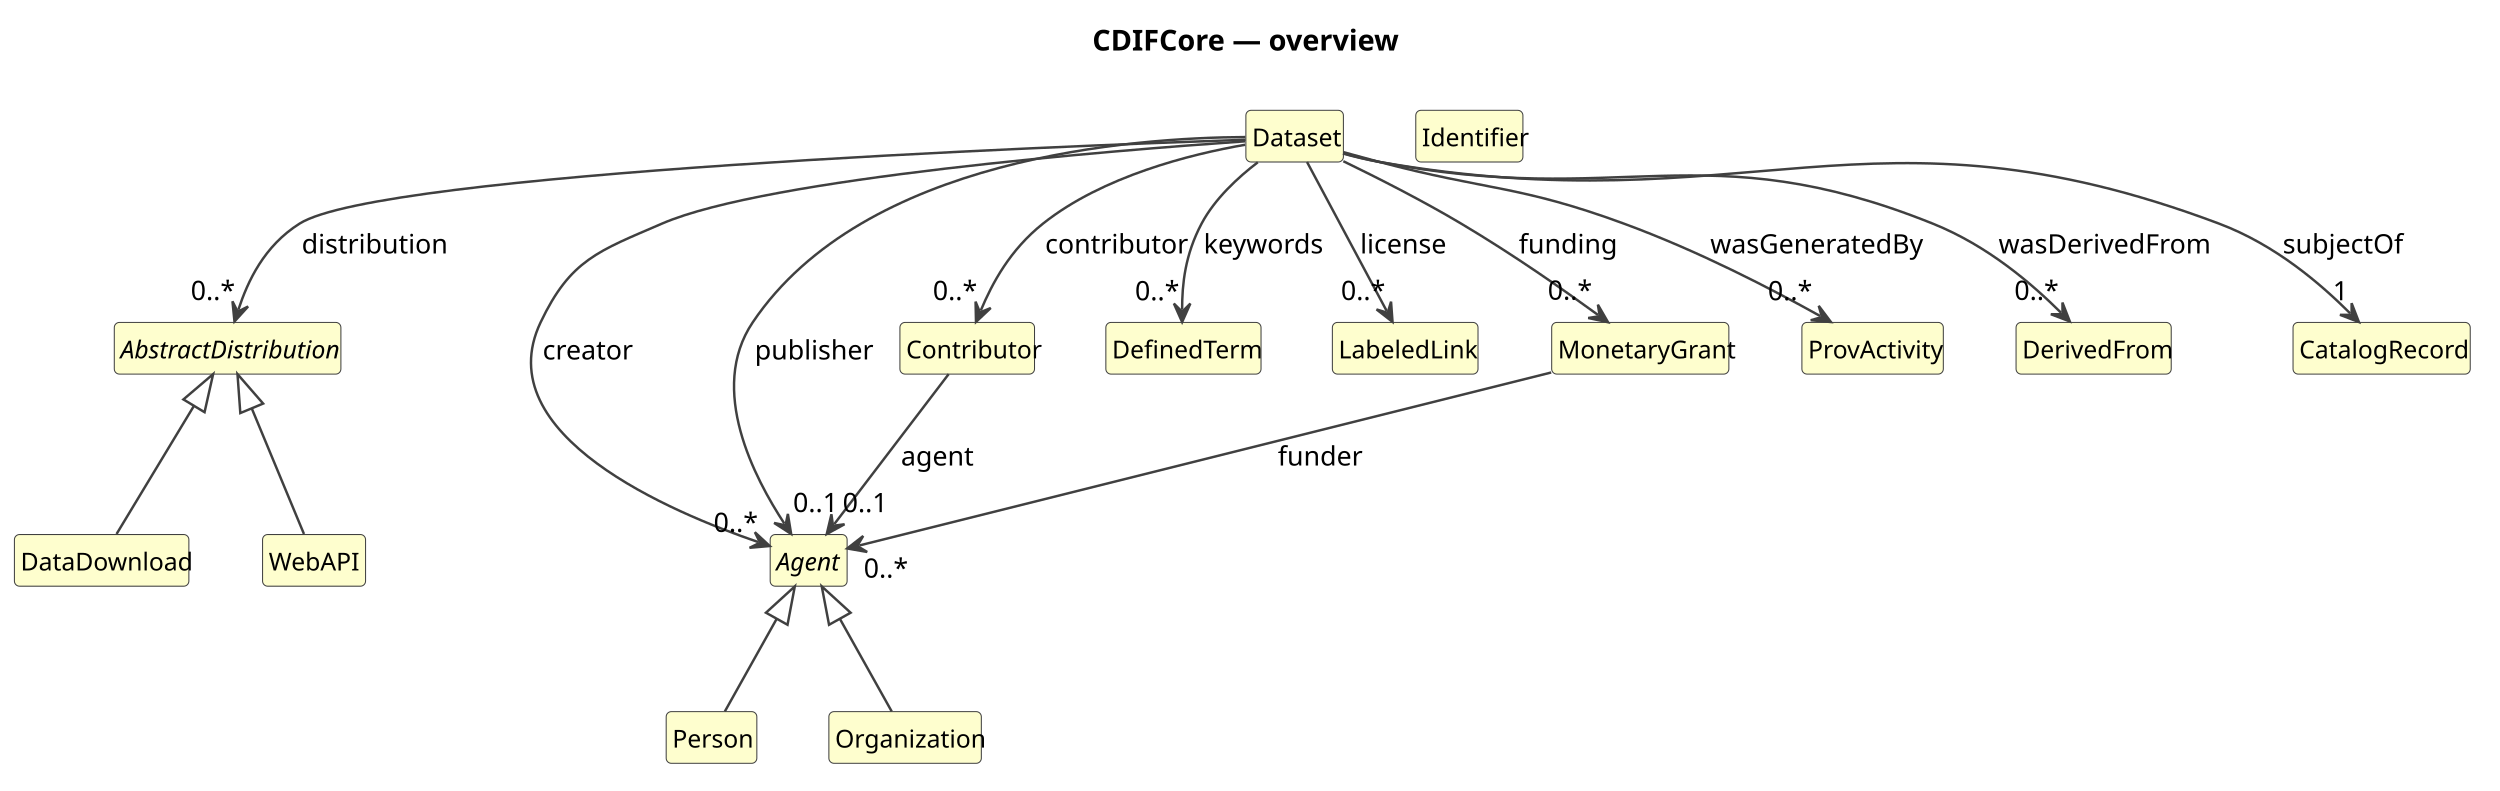
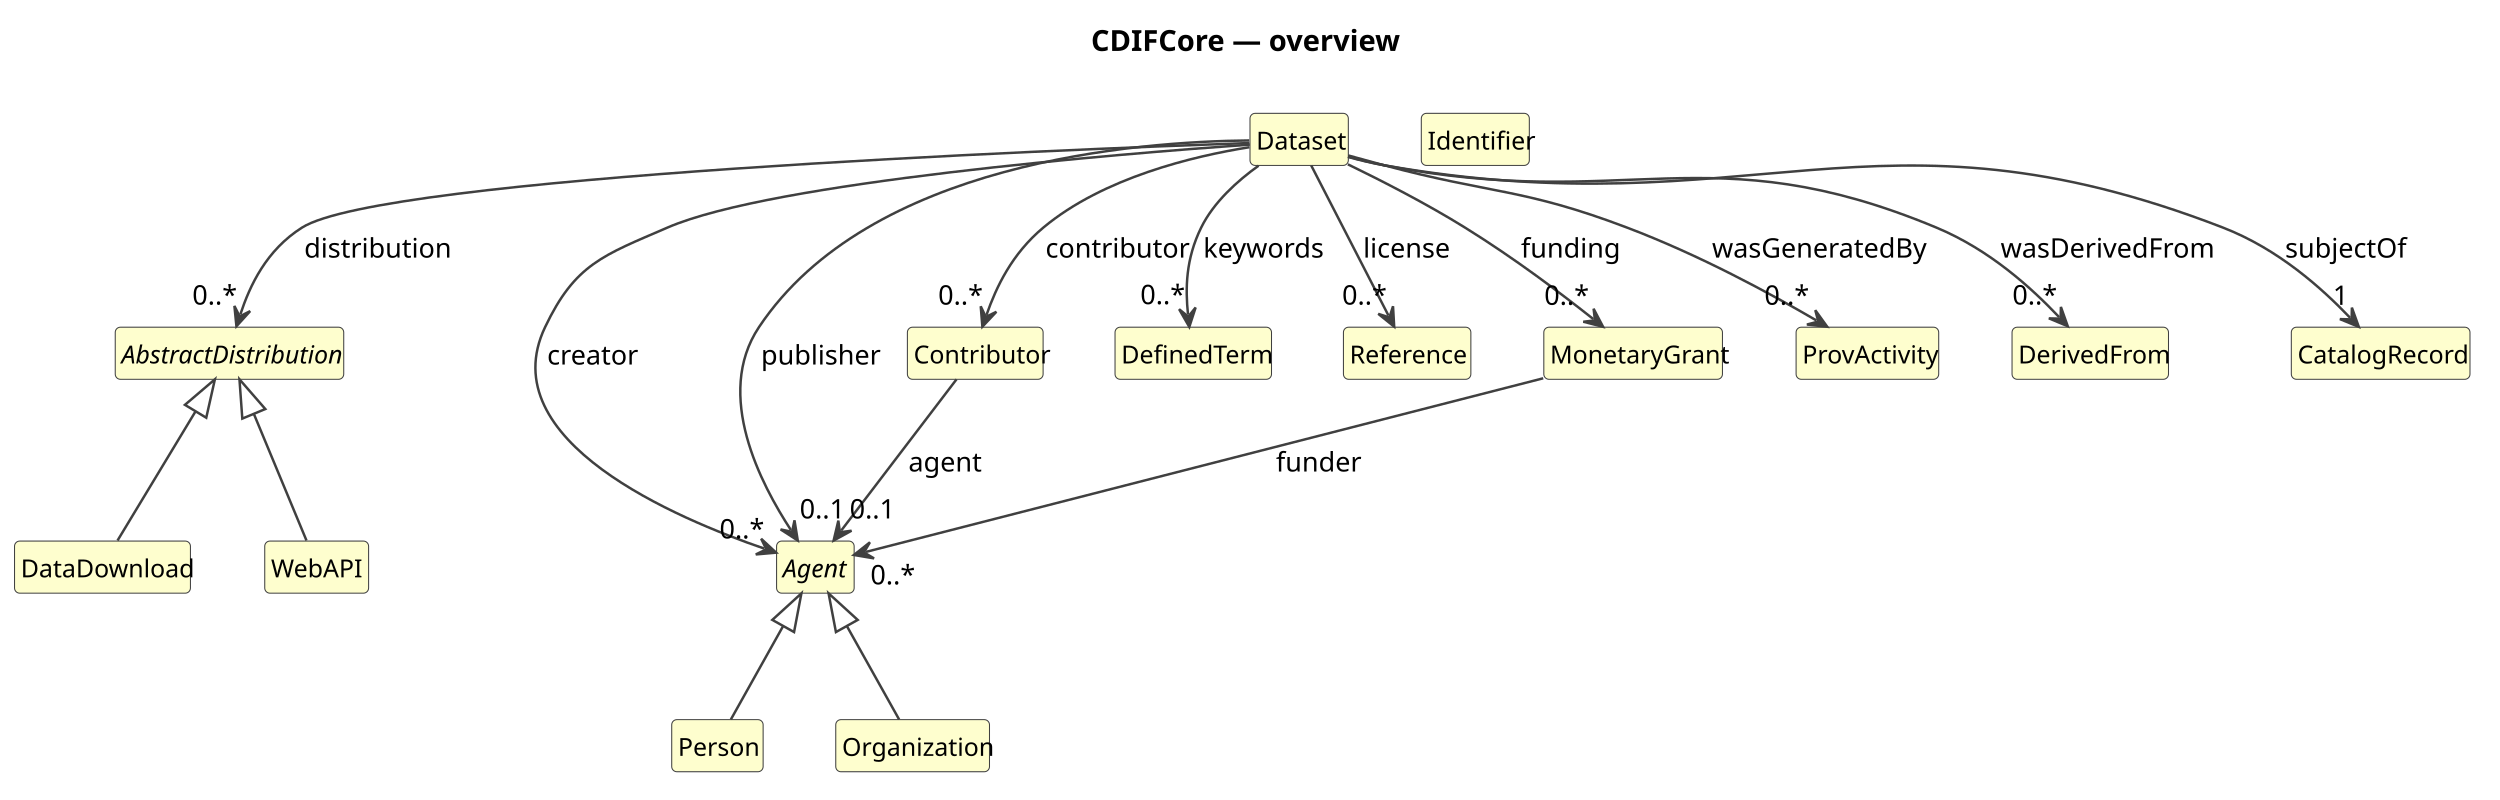
- <svg xmlns="http://www.w3.org/2000/svg" contentStyleType="text/css" data-diagram-type="CLASS" height="384px" preserveAspectRatio="none" style="width:1214px;height:384px;background:#FFFFFF;" version="1.1" viewBox="0 0 1214 384" width="1214px" zoomAndPan="magnify">
+ <svg xmlns="http://www.w3.org/2000/svg" contentStyleType="text/css" data-diagram-type="CLASS" height="385px" preserveAspectRatio="none" style="width:1204px;height:385px;background:#FFFFFF;" version="1.1" viewBox="0 0 1204 385" width="1204px" zoomAndPan="magnify">
  <defs />
  <g>
    <g class="title" data-source-line="1">
-       <text fill="#000000" font-family="sans-serif" font-size="14" font-weight="700" lengthAdjust="spacing" textLength="146.699" x="530.423" y="24.533">CDIFCore — overview</text>
+       <text fill="#000000" font-family="sans-serif" font-size="14" font-weight="700" lengthAdjust="spacing" textLength="146.699" x="525.423" y="24.533">CDIFCore — overview</text>
    </g>
    <g class="entity" data-qualified-name="Dataset" data-source-line="12" id="ent0002">
-       <rect fill="#FEFECE" height="25.094" rx="2.5" ry="2.5" style="stroke:#404040;stroke-width:0.5;" width="47.355" x="605" y="53.569" />
-       <text fill="#000000" font-family="sans-serif" font-size="12" lengthAdjust="spacing" textLength="41.355" x="608" y="71.026">Dataset</text>
+       <rect fill="#FEFECE" height="25.094" rx="2.5" ry="2.5" style="stroke:#404040;stroke-width:0.5;" width="47.355" x="602" y="54.579" />
+       <text fill="#000000" font-family="sans-serif" font-size="12" lengthAdjust="spacing" textLength="41.355" x="605" y="72.036">Dataset</text>
    </g>
    <g class="entity" data-qualified-name="AbstractDistribution" data-source-line="13" id="ent0003">
-       <rect fill="#FEFECE" height="25.094" rx="2.5" ry="2.5" style="stroke:#404040;stroke-width:0.5;" width="110.039" x="55.5" y="156.569" />
-       <text fill="#000000" font-family="sans-serif" font-size="12" font-style="italic" lengthAdjust="spacing" textLength="104.039" x="58.5" y="174.026">AbstractDistribution</text>
+       <rect fill="#FEFECE" height="25.094" rx="2.5" ry="2.5" style="stroke:#404040;stroke-width:0.5;" width="110.039" x="55.5" y="157.579" />
+       <text fill="#000000" font-family="sans-serif" font-size="12" font-style="italic" lengthAdjust="spacing" textLength="104.039" x="58.5" y="175.036">AbstractDistribution</text>
    </g>
    <g class="entity" data-qualified-name="DataDownload" data-source-line="14" id="ent0004">
-       <rect fill="#FEFECE" height="25.094" rx="2.5" ry="2.5" style="stroke:#404040;stroke-width:0.5;" width="84.715" x="7" y="259.569" />
-       <text fill="#000000" font-family="sans-serif" font-size="12" lengthAdjust="spacing" textLength="78.715" x="10" y="277.026">DataDownload</text>
+       <rect fill="#FEFECE" height="25.094" rx="2.5" ry="2.5" style="stroke:#404040;stroke-width:0.5;" width="84.715" x="7" y="260.579" />
+       <text fill="#000000" font-family="sans-serif" font-size="12" lengthAdjust="spacing" textLength="78.715" x="10" y="278.036">DataDownload</text>
    </g>
    <g class="entity" data-qualified-name="WebAPI" data-source-line="15" id="ent0005">
-       <rect fill="#FEFECE" height="25.094" rx="2.5" ry="2.5" style="stroke:#404040;stroke-width:0.5;" width="50.016" x="127.5" y="259.569" />
-       <text fill="#000000" font-family="sans-serif" font-size="12" lengthAdjust="spacing" textLength="44.016" x="130.5" y="277.026">WebAPI</text>
+       <rect fill="#FEFECE" height="25.094" rx="2.5" ry="2.5" style="stroke:#404040;stroke-width:0.5;" width="50.016" x="127.5" y="260.579" />
+       <text fill="#000000" font-family="sans-serif" font-size="12" lengthAdjust="spacing" textLength="44.016" x="130.5" y="278.036">WebAPI</text>
    </g>
    <g class="entity" data-qualified-name="Agent" data-source-line="16" id="ent0006">
-       <rect fill="#FEFECE" height="25.094" rx="2.5" ry="2.5" style="stroke:#404040;stroke-width:0.5;" width="37.359" x="374" y="259.569" />
-       <text fill="#000000" font-family="sans-serif" font-size="12" font-style="italic" lengthAdjust="spacing" textLength="31.359" x="377" y="277.026">Agent</text>
+       <rect fill="#FEFECE" height="25.094" rx="2.5" ry="2.5" style="stroke:#404040;stroke-width:0.5;" width="37.359" x="374" y="260.579" />
+       <text fill="#000000" font-family="sans-serif" font-size="12" font-style="italic" lengthAdjust="spacing" textLength="31.359" x="377" y="278.036">Agent</text>
    </g>
    <g class="entity" data-qualified-name="Person" data-source-line="17" id="ent0007">
-       <rect fill="#FEFECE" height="25.094" rx="2.5" ry="2.5" style="stroke:#404040;stroke-width:0.5;" width="44.022" x="323.5" y="345.569" />
-       <text fill="#000000" font-family="sans-serif" font-size="12" lengthAdjust="spacing" textLength="38.022" x="326.5" y="363.026">Person</text>
+       <rect fill="#FEFECE" height="25.094" rx="2.5" ry="2.5" style="stroke:#404040;stroke-width:0.5;" width="44.022" x="323.5" y="346.579" />
+       <text fill="#000000" font-family="sans-serif" font-size="12" lengthAdjust="spacing" textLength="38.022" x="326.5" y="364.036">Person</text>
    </g>
    <g class="entity" data-qualified-name="Organization" data-source-line="18" id="ent0008">
-       <rect fill="#FEFECE" height="25.094" rx="2.5" ry="2.5" style="stroke:#404040;stroke-width:0.5;" width="74.039" x="402.5" y="345.569" />
-       <text fill="#000000" font-family="sans-serif" font-size="12" lengthAdjust="spacing" textLength="68.039" x="405.5" y="363.026">Organization</text>
+       <rect fill="#FEFECE" height="25.094" rx="2.5" ry="2.5" style="stroke:#404040;stroke-width:0.5;" width="74.039" x="402.5" y="346.579" />
+       <text fill="#000000" font-family="sans-serif" font-size="12" lengthAdjust="spacing" textLength="68.039" x="405.5" y="364.036">Organization</text>
    </g>
    <g class="entity" data-qualified-name="Contributor" data-source-line="19" id="ent0009">
-       <rect fill="#FEFECE" height="25.094" rx="2.5" ry="2.5" style="stroke:#404040;stroke-width:0.5;" width="65.361" x="437" y="156.569" />
-       <text fill="#000000" font-family="sans-serif" font-size="12" lengthAdjust="spacing" textLength="59.361" x="440" y="174.026">Contributor</text>
+       <rect fill="#FEFECE" height="25.094" rx="2.5" ry="2.5" style="stroke:#404040;stroke-width:0.5;" width="65.361" x="437" y="157.579" />
+       <text fill="#000000" font-family="sans-serif" font-size="12" lengthAdjust="spacing" textLength="59.361" x="440" y="175.036">Contributor</text>
    </g>
    <g class="entity" data-qualified-name="DefinedTerm" data-source-line="20" id="ent0010">
-       <rect fill="#FEFECE" height="25.094" rx="2.5" ry="2.5" style="stroke:#404040;stroke-width:0.5;" width="75.357" x="537" y="156.569" />
-       <text fill="#000000" font-family="sans-serif" font-size="12" lengthAdjust="spacing" textLength="69.357" x="540" y="174.026">DefinedTerm</text>
+       <rect fill="#FEFECE" height="25.094" rx="2.5" ry="2.5" style="stroke:#404040;stroke-width:0.5;" width="75.357" x="537" y="157.579" />
+       <text fill="#000000" font-family="sans-serif" font-size="12" lengthAdjust="spacing" textLength="69.357" x="540" y="175.036">DefinedTerm</text>
    </g>
    <g class="entity" data-qualified-name="Identifier" data-source-line="21" id="ent0011">
-       <rect fill="#FEFECE" height="25.094" rx="2.5" ry="2.5" style="stroke:#404040;stroke-width:0.5;" width="52.025" x="687.5" y="53.569" />
-       <text fill="#000000" font-family="sans-serif" font-size="12" lengthAdjust="spacing" textLength="46.025" x="690.5" y="71.026">Identifier</text>
+       <rect fill="#FEFECE" height="25.094" rx="2.5" ry="2.5" style="stroke:#404040;stroke-width:0.5;" width="52.025" x="684.5" y="54.579" />
+       <text fill="#000000" font-family="sans-serif" font-size="12" lengthAdjust="spacing" textLength="46.025" x="687.5" y="72.036">Identifier</text>
    </g>
-     <g class="entity" data-qualified-name="LabeledLink" data-source-line="22" id="ent0012">
-       <rect fill="#FEFECE" height="25.094" rx="2.5" ry="2.5" style="stroke:#404040;stroke-width:0.5;" width="70.723" x="647" y="156.569" />
-       <text fill="#000000" font-family="sans-serif" font-size="12" lengthAdjust="spacing" textLength="64.723" x="650" y="174.026">LabeledLink</text>
+     <g class="entity" data-qualified-name="Reference" data-source-line="22" id="ent0012">
+       <rect fill="#FEFECE" height="25.094" rx="2.5" ry="2.5" style="stroke:#404040;stroke-width:0.5;" width="61.365" x="647" y="157.579" />
+       <text fill="#000000" font-family="sans-serif" font-size="12" lengthAdjust="spacing" textLength="55.365" x="650" y="175.036">Reference</text>
    </g>
    <g class="entity" data-qualified-name="MonetaryGrant" data-source-line="23" id="ent0013">
-       <rect fill="#FEFECE" height="25.094" rx="2.5" ry="2.5" style="stroke:#404040;stroke-width:0.5;" width="86.033" x="753.5" y="156.569" />
-       <text fill="#000000" font-family="sans-serif" font-size="12" lengthAdjust="spacing" textLength="80.033" x="756.5" y="174.026">MonetaryGrant</text>
+       <rect fill="#FEFECE" height="25.094" rx="2.5" ry="2.5" style="stroke:#404040;stroke-width:0.5;" width="86.033" x="743.5" y="157.579" />
+       <text fill="#000000" font-family="sans-serif" font-size="12" lengthAdjust="spacing" textLength="80.033" x="746.5" y="175.036">MonetaryGrant</text>
    </g>
    <g class="entity" data-qualified-name="ProvActivity" data-source-line="24" id="ent0014">
-       <rect fill="#FEFECE" height="25.094" rx="2.5" ry="2.5" style="stroke:#404040;stroke-width:0.5;" width="68.678" x="875" y="156.569" />
-       <text fill="#000000" font-family="sans-serif" font-size="12" lengthAdjust="spacing" textLength="62.678" x="878" y="174.026">ProvActivity</text>
+       <rect fill="#FEFECE" height="25.094" rx="2.5" ry="2.5" style="stroke:#404040;stroke-width:0.5;" width="68.678" x="865" y="157.579" />
+       <text fill="#000000" font-family="sans-serif" font-size="12" lengthAdjust="spacing" textLength="62.678" x="868" y="175.036">ProvActivity</text>
    </g>
    <g class="entity" data-qualified-name="DerivedFrom" data-source-line="25" id="ent0015">
-       <rect fill="#FEFECE" height="25.094" rx="2.5" ry="2.5" style="stroke:#404040;stroke-width:0.5;" width="75.346" x="979" y="156.569" />
-       <text fill="#000000" font-family="sans-serif" font-size="12" lengthAdjust="spacing" textLength="69.346" x="982" y="174.026">DerivedFrom</text>
+       <rect fill="#FEFECE" height="25.094" rx="2.5" ry="2.5" style="stroke:#404040;stroke-width:0.5;" width="75.346" x="969" y="157.579" />
+       <text fill="#000000" font-family="sans-serif" font-size="12" lengthAdjust="spacing" textLength="69.346" x="972" y="175.036">DerivedFrom</text>
    </g>
    <g class="entity" data-qualified-name="CatalogRecord" data-source-line="26" id="ent0016">
-       <rect fill="#FEFECE" height="25.094" rx="2.5" ry="2.5" style="stroke:#404040;stroke-width:0.5;" width="86.045" x="1113.5" y="156.569" />
-       <text fill="#000000" font-family="sans-serif" font-size="12" lengthAdjust="spacing" textLength="80.045" x="1116.5" y="174.026">CatalogRecord</text>
+       <rect fill="#FEFECE" height="25.094" rx="2.5" ry="2.5" style="stroke:#404040;stroke-width:0.5;" width="86.045" x="1103.5" y="157.579" />
+       <text fill="#000000" font-family="sans-serif" font-size="12" lengthAdjust="spacing" textLength="80.045" x="1106.5" y="175.036">CatalogRecord</text>
    </g>
    <g class="link" data-entity-1="ent0003" data-entity-2="ent0004" data-link-type="extension" data-source-line="27" id="lnk17">
-       <path codeLine="27" d="M94.194,197.067 C82.493,216.437 68.38,239.809 56.6,259.309" fill="none" id="AbstractDistribution-backto-DataDownload" style="stroke:#404040;stroke-width:1.2;" />
-       <polygon fill="none" points="103.5,181.659,89.058,193.965,99.329,200.169,103.5,181.659" style="stroke:#404040;stroke-width:1.2;" />
+       <path codeLine="27" d="M94.194,198.077 C82.493,217.447 68.38,240.819 56.6,260.319" fill="none" id="AbstractDistribution-backto-DataDownload" style="stroke:#404040;stroke-width:1.2;" />
+       <polygon fill="none" points="103.5,182.669,89.058,194.975,99.329,201.179,103.5,182.669" style="stroke:#404040;stroke-width:1.2;" />
    </g>
    <g class="link" data-entity-1="ent0003" data-entity-2="ent0005" data-link-type="extension" data-source-line="28" id="lnk18">
-       <path codeLine="28" d="M122.235,198.278 C130.295,217.648 139.5,239.809 147.61,259.309" fill="none" id="AbstractDistribution-backto-WebAPI" style="stroke:#404040;stroke-width:1.2;" />
-       <polygon fill="none" points="115.32,181.659,116.696,200.583,127.775,195.973,115.32,181.659" style="stroke:#404040;stroke-width:1.2;" />
+       <path codeLine="28" d="M122.235,199.288 C130.295,218.658 139.5,240.819 147.61,260.319" fill="none" id="AbstractDistribution-backto-WebAPI" style="stroke:#404040;stroke-width:1.2;" />
+       <polygon fill="none" points="115.32,182.669,116.696,201.593,127.775,196.983,115.32,182.669" style="stroke:#404040;stroke-width:1.2;" />
    </g>
    <g class="link" data-entity-1="ent0006" data-entity-2="ent0007" data-link-type="extension" data-source-line="29" id="lnk19">
-       <path codeLine="29" d="M377.179,300.462 C368.209,316.512 360.93,329.489 351.98,345.489" fill="none" id="Agent-backto-Person" style="stroke:#404040;stroke-width:1.2;" />
-       <polygon fill="none" points="385.96,284.749,371.941,297.535,382.416,303.389,385.96,284.749" style="stroke:#404040;stroke-width:1.2;" />
+       <path codeLine="29" d="M377.179,301.472 C368.209,317.522 360.93,330.499 351.98,346.499" fill="none" id="Agent-backto-Person" style="stroke:#404040;stroke-width:1.2;" />
+       <polygon fill="none" points="385.96,285.759,371.941,298.545,382.416,304.399,385.96,285.759" style="stroke:#404040;stroke-width:1.2;" />
    </g>
    <g class="link" data-entity-1="ent0006" data-entity-2="ent0008" data-link-type="extension" data-source-line="30" id="lnk20">
-       <path codeLine="30" d="M407.821,300.462 C416.791,316.512 424.07,329.489 433.02,345.489" fill="none" id="Agent-backto-Organization" style="stroke:#404040;stroke-width:1.2;" />
-       <polygon fill="none" points="399.04,284.749,402.584,303.389,413.059,297.535,399.04,284.749" style="stroke:#404040;stroke-width:1.2;" />
+       <path codeLine="30" d="M407.821,301.472 C416.791,317.522 424.07,330.499 433.02,346.499" fill="none" id="Agent-backto-Organization" style="stroke:#404040;stroke-width:1.2;" />
+       <polygon fill="none" points="399.04,285.759,402.584,304.399,413.059,298.545,399.04,285.759" style="stroke:#404040;stroke-width:1.2;" />
    </g>
    <g class="link" data-entity-1="ent0002" data-entity-2="ent0003" data-link-type="dependency" data-source-line="31" id="lnk21">
-       <path codeLine="31" d="M604.86,67.839 C513.22,70.979 184.66,83.889 145.5,108.569 C128.26,119.429 120.373,136.412 115.743,150.422" fill="none" id="Dataset-to-AbstractDistribution" style="stroke:#404040;stroke-width:1.2;" />
-       <polygon fill="#404040" points="113.86,156.119,120.482,148.829,115.429,151.372,112.886,146.319,113.86,156.119" style="stroke:#404040;stroke-width:1.2;" />
-       <text fill="#000000" font-family="sans-serif" font-size="13" lengthAdjust="spacing" textLength="62.867" x="146.5" y="123.064">distribution</text>
-       <text fill="#000000" font-family="sans-serif" font-size="13" lengthAdjust="spacing" textLength="19.513" x="92.609" y="145.677">0..*</text>
+       <path codeLine="31" d="M601.69,68.869 C510.19,72.059 184.37,85.069 145.5,109.579 C128.27,120.449 120.373,137.422 115.743,151.432" fill="none" id="Dataset-to-AbstractDistribution" style="stroke:#404040;stroke-width:1.2;" />
+       <polygon fill="#404040" points="113.86,157.129,120.482,149.839,115.429,152.382,112.886,147.329,113.86,157.129" style="stroke:#404040;stroke-width:1.2;" />
+       <text fill="#000000" font-family="sans-serif" font-size="13" lengthAdjust="spacing" textLength="62.867" x="146.5" y="124.075">distribution</text>
+       <text fill="#000000" font-family="sans-serif" font-size="13" lengthAdjust="spacing" textLength="19.513" x="92.609" y="146.686">0..*</text>
    </g>
    <g class="link" data-entity-1="ent0002" data-entity-2="ent0006" data-link-type="dependency" data-source-line="32" id="lnk22">
-       <path codeLine="32" d="M604.68,68.619 C541.78,72.969 372.58,86.449 321.5,108.569 C290.48,121.999 277.02,126.039 262.5,156.569 C236.47,211.299 326.284,248.864 368.114,263.204" fill="none" id="Dataset-to-Agent" style="stroke:#404040;stroke-width:1.2;" />
-       <polygon fill="#404040" points="373.79,265.149,366.574,258.447,369.06,263.528,363.979,266.015,373.79,265.149" style="stroke:#404040;stroke-width:1.2;" />
-       <text fill="#000000" font-family="sans-serif" font-size="13" lengthAdjust="spacing" textLength="40.46" x="263.5" y="174.565">creator</text>
-       <text fill="#000000" font-family="sans-serif" font-size="13" lengthAdjust="spacing" textLength="19.513" x="346.526" y="258.3">0..*</text>
+       <path codeLine="32" d="M601.91,69.649 C539.62,74.049 372.08,87.639 321.5,109.579 C290.49,123.029 277.02,127.049 262.5,157.579 C236.47,212.309 326.284,249.874 368.114,264.214" fill="none" id="Dataset-to-Agent" style="stroke:#404040;stroke-width:1.2;" />
+       <polygon fill="#404040" points="373.79,266.159,366.574,259.457,369.06,264.538,363.979,267.025,373.79,266.159" style="stroke:#404040;stroke-width:1.2;" />
+       <text fill="#000000" font-family="sans-serif" font-size="13" lengthAdjust="spacing" textLength="40.46" x="263.5" y="175.575">creator</text>
+       <text fill="#000000" font-family="sans-serif" font-size="13" lengthAdjust="spacing" textLength="19.513" x="346.526" y="259.31">0..*</text>
    </g>
    <g class="link" data-entity-1="ent0002" data-entity-2="ent0006" data-link-type="dependency" data-source-line="34" id="lnk24">
-       <path codeLine="34" d="M604.79,66.549 C550.88,66.829 419.62,76.139 365.5,156.569 C343.61,189.109 366.452,232.221 380.892,254.261" fill="none" id="Dataset-to-Agent-1" style="stroke:#404040;stroke-width:1.2;" />
-       <polygon fill="#404040" points="384.18,259.279,382.594,249.559,381.44,255.097,375.902,253.943,384.18,259.279" style="stroke:#404040;stroke-width:1.2;" />
-       <text fill="#000000" font-family="sans-serif" font-size="13" lengthAdjust="spacing" textLength="52.755" x="366.5" y="174.565">publisher</text>
-       <text fill="#000000" font-family="sans-serif" font-size="13" lengthAdjust="spacing" textLength="21.684" x="385.102" y="248.639">0..1</text>
+       <path codeLine="34" d="M601.62,67.639 C548,68.139 418.57,77.919 365.5,157.579 C343.76,190.209 366.538,233.276 380.918,255.286" fill="none" id="Dataset-to-Agent-1" style="stroke:#404040;stroke-width:1.2;" />
+       <polygon fill="#404040" points="384.2,260.309,382.626,250.587,381.465,256.124,375.929,254.963,384.2,260.309" style="stroke:#404040;stroke-width:1.2;" />
+       <text fill="#000000" font-family="sans-serif" font-size="13" lengthAdjust="spacing" textLength="52.755" x="366.5" y="175.575">publisher</text>
+       <text fill="#000000" font-family="sans-serif" font-size="13" lengthAdjust="spacing" textLength="21.684" x="385.13" y="249.677">0..1</text>
    </g>
    <g class="link" data-entity-1="ent0002" data-entity-2="ent0009" data-link-type="dependency" data-source-line="33" id="lnk23">
-       <path codeLine="33" d="M604.65,70.289 C578.25,74.879 535.58,85.469 506.5,108.569 C490.5,121.279 481.882,137.397 476.262,150.787" fill="none" id="Dataset-to-Contributor" style="stroke:#404040;stroke-width:1.2;" />
-       <polygon fill="#404040" points="473.94,156.319,481.111,149.569,475.875,151.709,473.735,146.473,473.94,156.319" style="stroke:#404040;stroke-width:1.2;" />
-       <text fill="#000000" font-family="sans-serif" font-size="13" lengthAdjust="spacing" textLength="61.42" x="507.5" y="123.064">contributor</text>
-       <text fill="#000000" font-family="sans-serif" font-size="13" lengthAdjust="spacing" textLength="19.513" x="452.977" y="145.695">0..*</text>
+       <path codeLine="33" d="M601.72,70.899 C574.94,75.159 531.41,85.479 502.5,109.579 C487.26,122.289 479.797,138.278 475.097,151.668" fill="none" id="Dataset-to-Contributor" style="stroke:#404040;stroke-width:1.2;" />
+       <polygon fill="#404040" points="473.11,157.329,479.865,150.162,474.766,152.612,472.317,147.512,473.11,157.329" style="stroke:#404040;stroke-width:1.2;" />
+       <text fill="#000000" font-family="sans-serif" font-size="13" lengthAdjust="spacing" textLength="61.42" x="503.5" y="124.075">contributor</text>
+       <text fill="#000000" font-family="sans-serif" font-size="13" lengthAdjust="spacing" textLength="19.513" x="451.821" y="146.705">0..*</text>
    </g>
    <g class="link" data-entity-1="ent0002" data-entity-2="ent0013" data-link-type="dependency" data-source-line="35" id="lnk25">
-       <path codeLine="35" d="M652.32,78.289 C668.69,86.229 690.76,97.419 709.5,108.569 C735.29,123.909 758.889,140.489 776.009,152.949" fill="none" id="Dataset-to-MonetaryGrant" style="stroke:#404040;stroke-width:1.2;" />
-       <polygon fill="#404040" points="780.86,156.479,775.937,147.949,776.817,153.537,771.229,154.417,780.86,156.479" style="stroke:#404040;stroke-width:1.2;" />
-       <text fill="#000000" font-family="sans-serif" font-size="13" lengthAdjust="spacing" textLength="42.65" x="737.5" y="123.064">funding</text>
-       <text fill="#000000" font-family="sans-serif" font-size="13" lengthAdjust="spacing" textLength="19.513" x="751.589" y="145.534">0..*</text>
+       <path codeLine="35" d="M649.13,79.139 C665.35,87.009 687.16,98.179 705.5,109.579 C729.81,124.679 751.506,141.135 767.346,153.675" fill="none" id="Dataset-to-MonetaryGrant" style="stroke:#404040;stroke-width:1.2;" />
+       <polygon fill="#404040" points="772.05,157.399,767.476,148.677,768.13,154.296,762.511,154.949,772.05,157.399" style="stroke:#404040;stroke-width:1.2;" />
+       <text fill="#000000" font-family="sans-serif" font-size="13" lengthAdjust="spacing" textLength="42.65" x="732.5" y="124.075">funding</text>
+       <text fill="#000000" font-family="sans-serif" font-size="13" lengthAdjust="spacing" textLength="19.513" x="743.714" y="146.803">0..*</text>
    </g>
    <g class="link" data-entity-1="ent0002" data-entity-2="ent0014" data-link-type="dependency" data-source-line="36" id="lnk26">
-       <path codeLine="36" d="M652.32,73.869 C657.94,75.439 663.93,77.089 669.5,78.569 C722.21,92.599 737.3,89.769 788.5,108.569 C825.2,122.049 860.266,140.343 883.856,153.463" fill="none" id="Dataset-to-ProvActivity" style="stroke:#404040;stroke-width:1.2;" />
-       <polygon fill="#404040" points="889.1,156.379,883.179,148.509,884.73,153.949,879.29,155.501,889.1,156.379" style="stroke:#404040;stroke-width:1.2;" />
-       <text fill="#000000" font-family="sans-serif" font-size="13" lengthAdjust="spacing" textLength="99.722" x="830.5" y="123.064">wasGeneratedBy</text>
-       <text fill="#000000" font-family="sans-serif" font-size="13" lengthAdjust="spacing" textLength="19.513" x="858.491" y="145.779">0..*</text>
+       <path codeLine="36" d="M649.32,74.859 C654.95,76.429 660.93,78.089 666.5,79.579 C718.35,93.499 733.31,90.549 783.5,109.579 C818.84,122.979 852.256,141.198 874.816,154.348" fill="none" id="Dataset-to-ProvActivity" style="stroke:#404040;stroke-width:1.2;" />
+       <polygon fill="#404040" points="880,157.369,874.239,149.381,875.68,154.851,870.21,156.293,880,157.369" style="stroke:#404040;stroke-width:1.2;" />
+       <text fill="#000000" font-family="sans-serif" font-size="13" lengthAdjust="spacing" textLength="99.722" x="824.5" y="124.075">wasGeneratedBy</text>
+       <text fill="#000000" font-family="sans-serif" font-size="13" lengthAdjust="spacing" textLength="19.513" x="849.746" y="146.761">0..*</text>
    </g>
    <g class="link" data-entity-1="ent0002" data-entity-2="ent0015" data-link-type="dependency" data-source-line="37" id="lnk27">
-       <path codeLine="37" d="M652.19,74.419 C657.82,75.969 663.84,77.469 669.5,78.569 C787.58,101.559 826.85,63.799 938.5,108.569 C965.37,119.349 986.691,137.823 1000.841,151.863" fill="none" id="Dataset-to-DerivedFrom" style="stroke:#404040;stroke-width:1.2;" />
-       <polygon fill="#404040" points="1005.1,156.089,1001.529,146.911,1001.551,152.568,995.894,152.59,1005.1,156.089" style="stroke:#404040;stroke-width:1.2;" />
-       <text fill="#000000" font-family="sans-serif" font-size="13" lengthAdjust="spacing" textLength="98.243" x="970.5" y="123.064">wasDerivedFrom</text>
-       <text fill="#000000" font-family="sans-serif" font-size="13" lengthAdjust="spacing" textLength="19.513" x="978.164" y="145.635">0..*</text>
+       <path codeLine="37" d="M649.19,75.419 C654.82,76.979 660.84,78.469 666.5,79.579 C783.27,102.389 822.68,63.829 932.5,109.579 C958.37,120.359 978.382,138.705 991.692,152.745" fill="none" id="Dataset-to-DerivedFrom" style="stroke:#404040;stroke-width:1.2;" />
+       <polygon fill="#404040" points="995.82,157.099,992.531,147.816,992.38,153.471,986.725,153.32,995.82,157.099" style="stroke:#404040;stroke-width:1.2;" />
+       <text fill="#000000" font-family="sans-serif" font-size="13" lengthAdjust="spacing" textLength="98.243" x="963.5" y="124.075">wasDerivedFrom</text>
+       <text fill="#000000" font-family="sans-serif" font-size="13" lengthAdjust="spacing" textLength="19.513" x="969.158" y="146.645">0..*</text>
    </g>
    <g class="link" data-entity-1="ent0002" data-entity-2="ent0016" data-link-type="dependency" data-source-line="38" id="lnk28">
-       <path codeLine="38" d="M652.16,74.569 C657.8,76.119 663.82,77.569 669.5,78.569 C848.6,109.949 907.3,44.609 1077.5,108.569 C1105.15,118.959 1127.053,138.011 1141.243,152.171" fill="none" id="Dataset-to-CatalogRecord" style="stroke:#404040;stroke-width:1.2;" />
-       <polygon fill="#404040" points="1145.49,156.409,1141.945,147.221,1141.951,152.878,1136.294,152.884,1145.49,156.409" style="stroke:#404040;stroke-width:1.2;" />
-       <text fill="#000000" font-family="sans-serif" font-size="13" lengthAdjust="spacing" textLength="54.914" x="1108.5" y="123.064">subjectOf</text>
-       <text fill="#000000" font-family="sans-serif" font-size="13" lengthAdjust="spacing" textLength="7.23" x="1132.813" y="145.82">1</text>
+       <path codeLine="38" d="M649.16,75.579 C654.8,77.129 660.82,78.579 666.5,79.579 C843.84,110.709 902.58,44.609 1070.5,109.579 C1097.38,119.979 1118.302,138.924 1131.852,153.084" fill="none" id="Dataset-to-CatalogRecord" style="stroke:#404040;stroke-width:1.2;" />
+       <polygon fill="#404040" points="1136,157.419,1132.668,148.151,1132.543,153.807,1126.888,153.682,1136,157.419" style="stroke:#404040;stroke-width:1.2;" />
+       <text fill="#000000" font-family="sans-serif" font-size="13" lengthAdjust="spacing" textLength="54.914" x="1100.5" y="124.075">subjectOf</text>
+       <text fill="#000000" font-family="sans-serif" font-size="13" lengthAdjust="spacing" textLength="7.23" x="1123.524" y="146.83">1</text>
    </g>
    <g class="link" data-entity-1="ent0002" data-entity-2="ent0010" data-link-type="dependency" data-source-line="39" id="lnk29">
-       <path codeLine="39" d="M610.78,78.809 C601.13,86.179 589.88,96.549 583.5,108.569 C575.47,123.699 574.025,137.869 574.035,150.399" fill="none" id="Dataset-to-DefinedTerm" style="stroke:#404040;stroke-width:1.2;" />
-       <polygon fill="#404040" points="574.04,156.399,578.04,147.399,574.04,151.399,570.04,147.399,574.04,156.399" style="stroke:#404040;stroke-width:1.2;" />
-       <text fill="#000000" font-family="sans-serif" font-size="13" lengthAdjust="spacing" textLength="54.907" x="584.5" y="123.064">keywords</text>
-       <text fill="#000000" font-family="sans-serif" font-size="13" lengthAdjust="spacing" textLength="19.513" x="551.149" y="145.806">0..*</text>
+       <path codeLine="39" d="M606.13,79.799 C596.04,87.029 584.56,97.269 578.5,109.579 C571,124.809 570.849,138.982 572.149,151.482" fill="none" id="Dataset-to-DefinedTerm" style="stroke:#404040;stroke-width:1.2;" />
+       <polygon fill="#404040" points="572.77,157.449,575.818,148.084,572.253,152.476,567.861,148.911,572.77,157.449" style="stroke:#404040;stroke-width:1.2;" />
+       <text fill="#000000" font-family="sans-serif" font-size="13" lengthAdjust="spacing" textLength="54.907" x="579.5" y="124.075">keywords</text>
+       <text fill="#000000" font-family="sans-serif" font-size="13" lengthAdjust="spacing" textLength="19.513" x="549.17" y="146.488">0..*</text>
    </g>
    <g class="link" data-entity-1="ent0002" data-entity-2="ent0012" data-link-type="dependency" data-source-line="40" id="lnk30">
-       <path codeLine="40" d="M634.69,78.659 C645.06,98.029 662.962,131.518 673.382,151.018" fill="none" id="Dataset-to-LabeledLink" style="stroke:#404040;stroke-width:1.2;" />
-       <polygon fill="#404040" points="676.21,156.309,675.496,146.486,673.854,151.899,668.441,150.257,676.21,156.309" style="stroke:#404040;stroke-width:1.2;" />
-       <text fill="#000000" font-family="sans-serif" font-size="13" lengthAdjust="spacing" textLength="40.466" x="660.5" y="123.064">license</text>
-       <text fill="#000000" font-family="sans-serif" font-size="13" lengthAdjust="spacing" textLength="19.513" x="651.148" y="145.681">0..*</text>
+       <path codeLine="40" d="M631.47,79.669 C641.44,99.039 658.666,132.484 668.696,151.984" fill="none" id="Dataset-to-Reference" style="stroke:#404040;stroke-width:1.2;" />
+       <polygon fill="#404040" points="671.44,157.319,670.88,147.486,669.153,152.873,663.766,151.146,671.44,157.319" style="stroke:#404040;stroke-width:1.2;" />
+       <text fill="#000000" font-family="sans-serif" font-size="13" lengthAdjust="spacing" textLength="40.466" x="656.5" y="124.075">license</text>
+       <text fill="#000000" font-family="sans-serif" font-size="13" lengthAdjust="spacing" textLength="19.513" x="646.342" y="146.691">0..*</text>
    </g>
    <g class="link" data-entity-1="ent0009" data-entity-2="ent0006" data-link-type="dependency" data-source-line="41" id="lnk31">
-       <path codeLine="41" d="M460.67,181.659 C445.89,201.029 419.967,235.037 405.107,254.537" fill="none" id="Contributor-to-Agent" style="stroke:#404040;stroke-width:1.2;" />
-       <polygon fill="#404040" points="401.47,259.309,410.107,254.576,404.501,255.333,403.744,249.726,401.47,259.309" style="stroke:#404040;stroke-width:1.2;" />
-       <text fill="#000000" font-family="sans-serif" font-size="13" lengthAdjust="spacing" textLength="32.532" x="437.5" y="226.065">agent</text>
-       <text fill="#000000" font-family="sans-serif" font-size="13" lengthAdjust="spacing" textLength="21.684" x="409.2" y="248.681">0..1</text>
+       <path codeLine="41" d="M460.67,182.669 C445.89,202.039 419.967,236.047 405.107,255.547" fill="none" id="Contributor-to-Agent" style="stroke:#404040;stroke-width:1.2;" />
+       <polygon fill="#404040" points="401.47,260.319,410.107,255.585,404.501,256.342,403.744,250.737,401.47,260.319" style="stroke:#404040;stroke-width:1.2;" />
+       <text fill="#000000" font-family="sans-serif" font-size="13" lengthAdjust="spacing" textLength="32.532" x="437.5" y="227.075">agent</text>
+       <text fill="#000000" font-family="sans-serif" font-size="13" lengthAdjust="spacing" textLength="21.684" x="409.2" y="249.691">0..1</text>
    </g>
    <g class="link" data-entity-1="ent0013" data-entity-2="ent0006" data-link-type="dependency" data-source-line="42" id="lnk32">
-       <path codeLine="42" d="M753.26,180.879 C666.14,202.659 478.401,249.594 417.231,264.884" fill="none" id="MonetaryGrant-to-Agent" style="stroke:#404040;stroke-width:1.2;" />
-       <polygon fill="#404040" points="411.41,266.339,421.111,268.038,416.261,265.127,419.171,260.276,411.41,266.339" style="stroke:#404040;stroke-width:1.2;" />
-       <text fill="#000000" font-family="sans-serif" font-size="13" lengthAdjust="spacing" textLength="36.861" x="620.5" y="226.065">funder</text>
-       <text fill="#000000" font-family="sans-serif" font-size="13" lengthAdjust="spacing" textLength="19.513" x="419.422" y="280.509">0..*</text>
+       <path codeLine="42" d="M743.21,182.179 C657.85,204.059 476.752,250.479 417.042,265.789" fill="none" id="MonetaryGrant-to-Agent" style="stroke:#404040;stroke-width:1.2;" />
+       <polygon fill="#404040" points="411.23,267.279,420.942,268.919,416.073,266.038,418.954,261.169,411.23,267.279" style="stroke:#404040;stroke-width:1.2;" />
+       <text fill="#000000" font-family="sans-serif" font-size="13" lengthAdjust="spacing" textLength="36.861" x="614.5" y="227.075">funder</text>
+       <text fill="#000000" font-family="sans-serif" font-size="13" lengthAdjust="spacing" textLength="19.513" x="419.191" y="281.43">0..*</text>
    </g>
  </g>
</svg>
